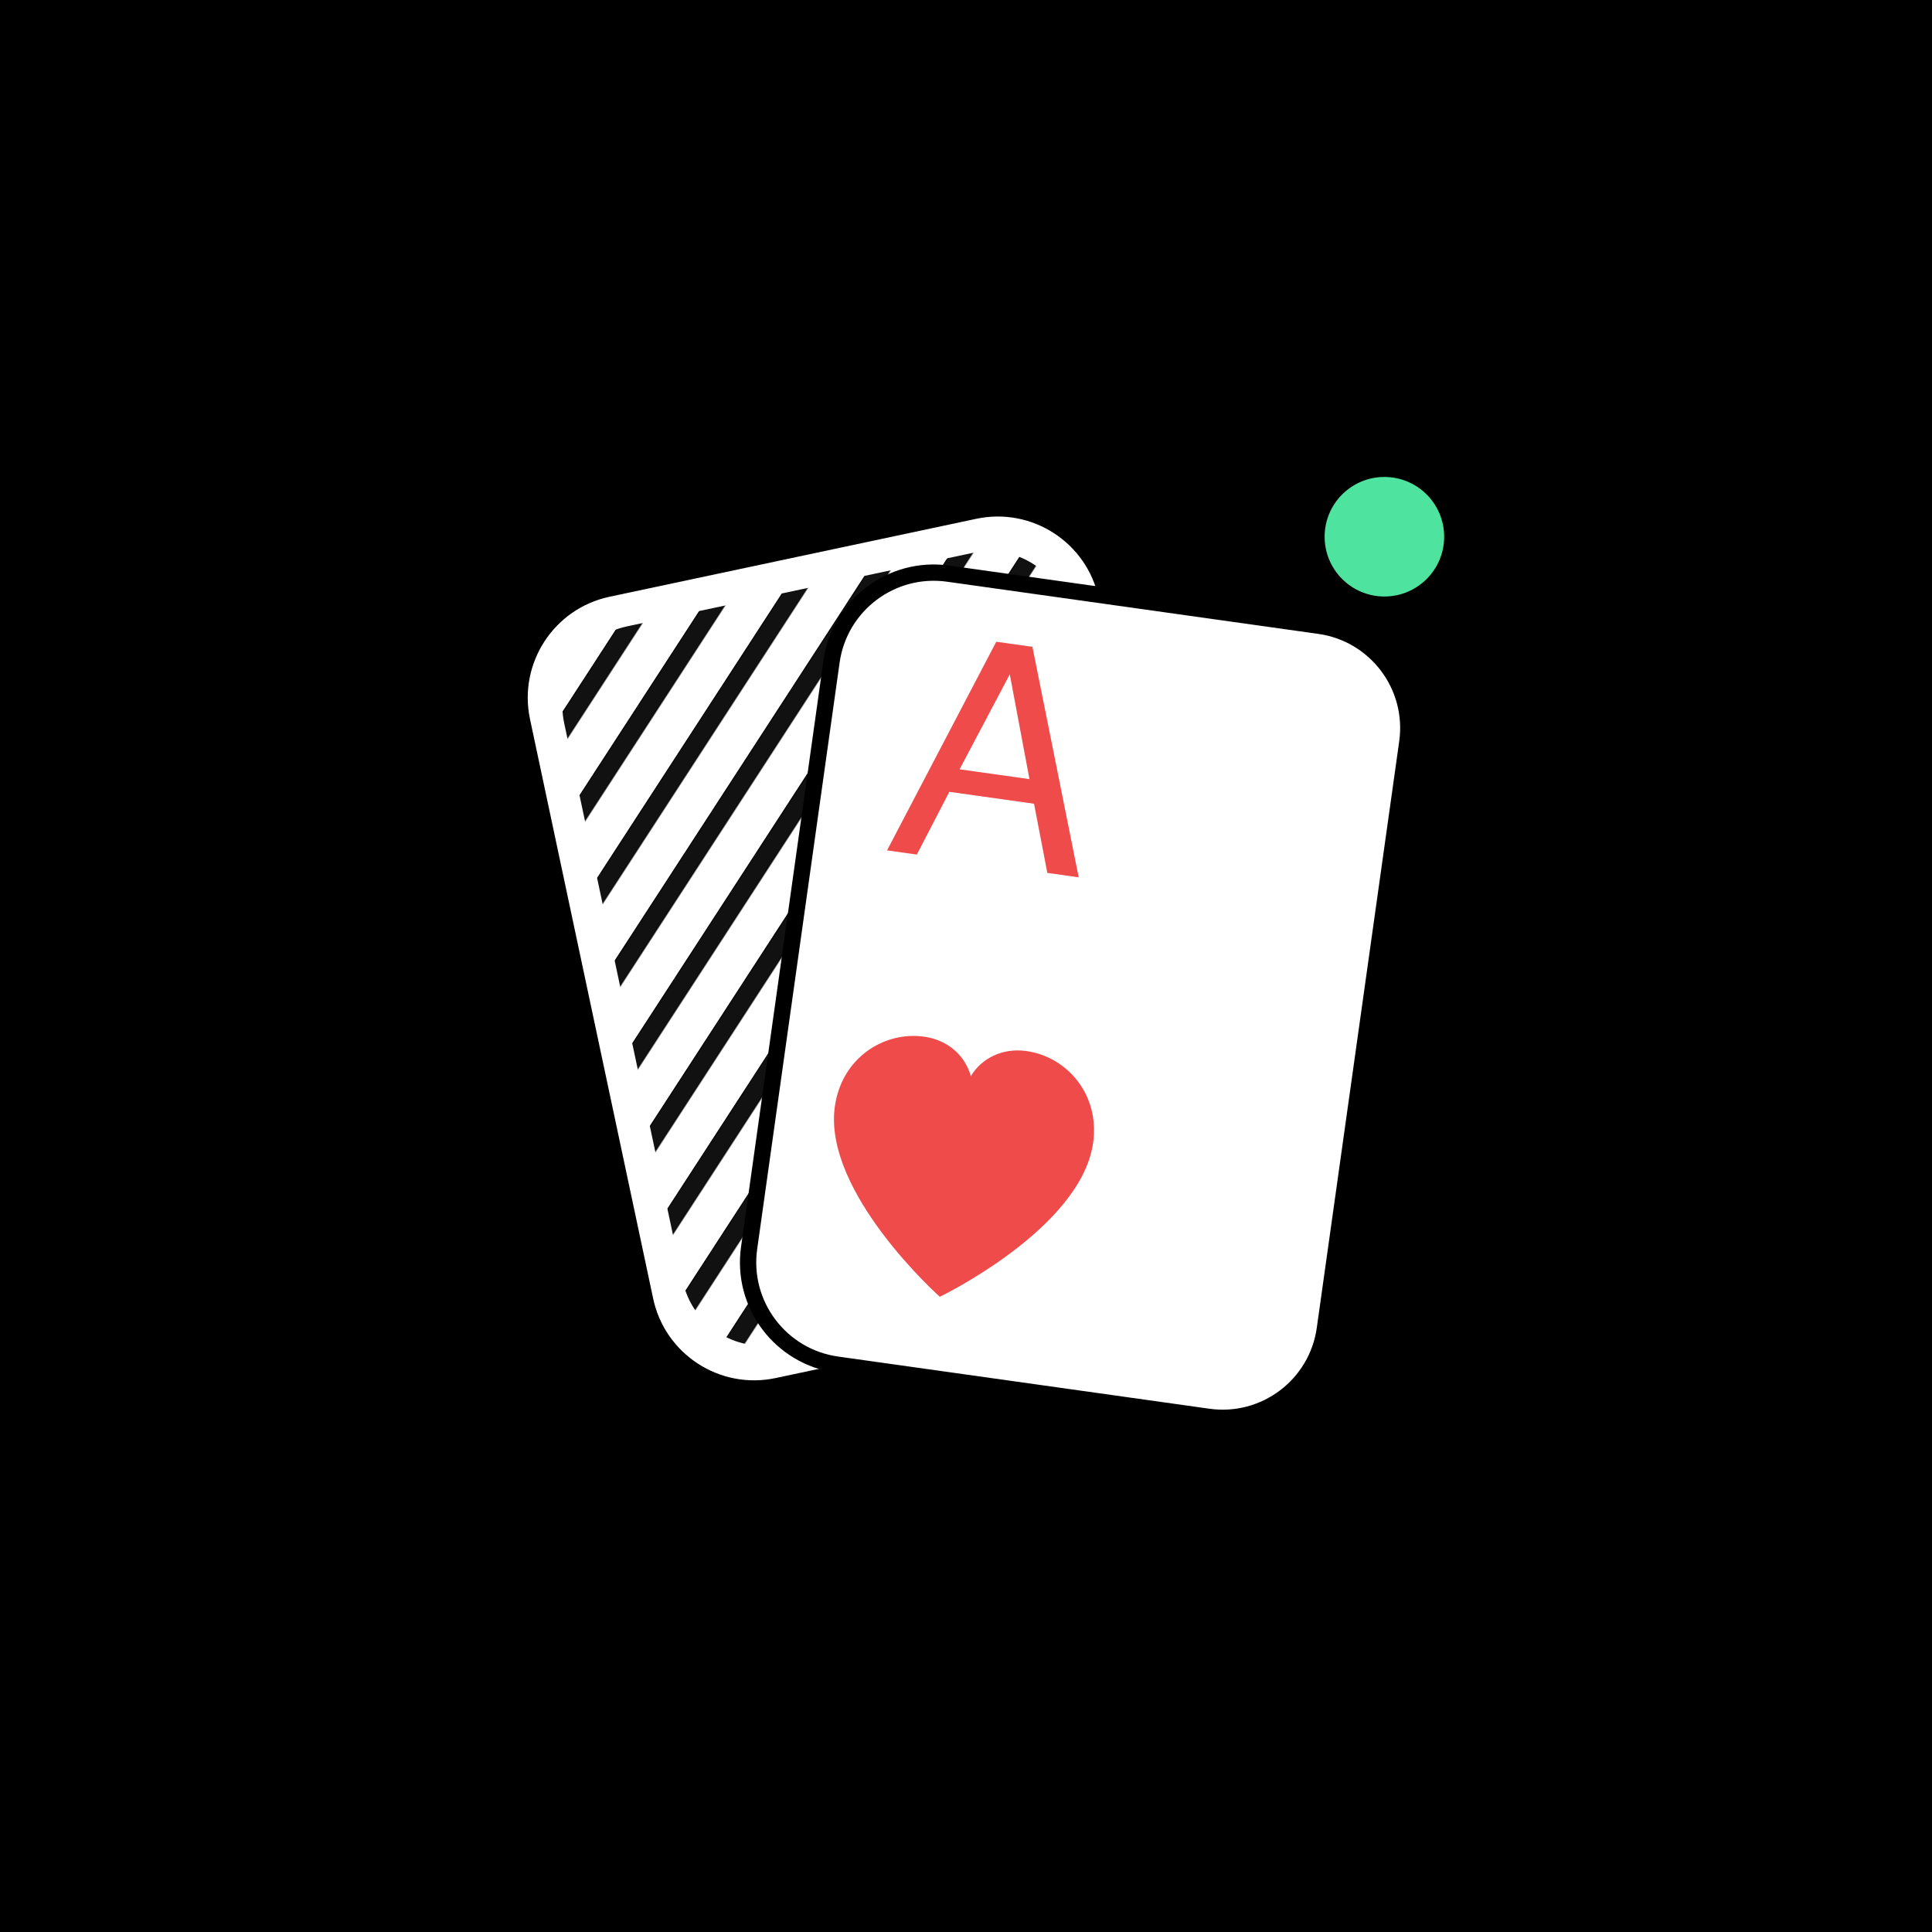
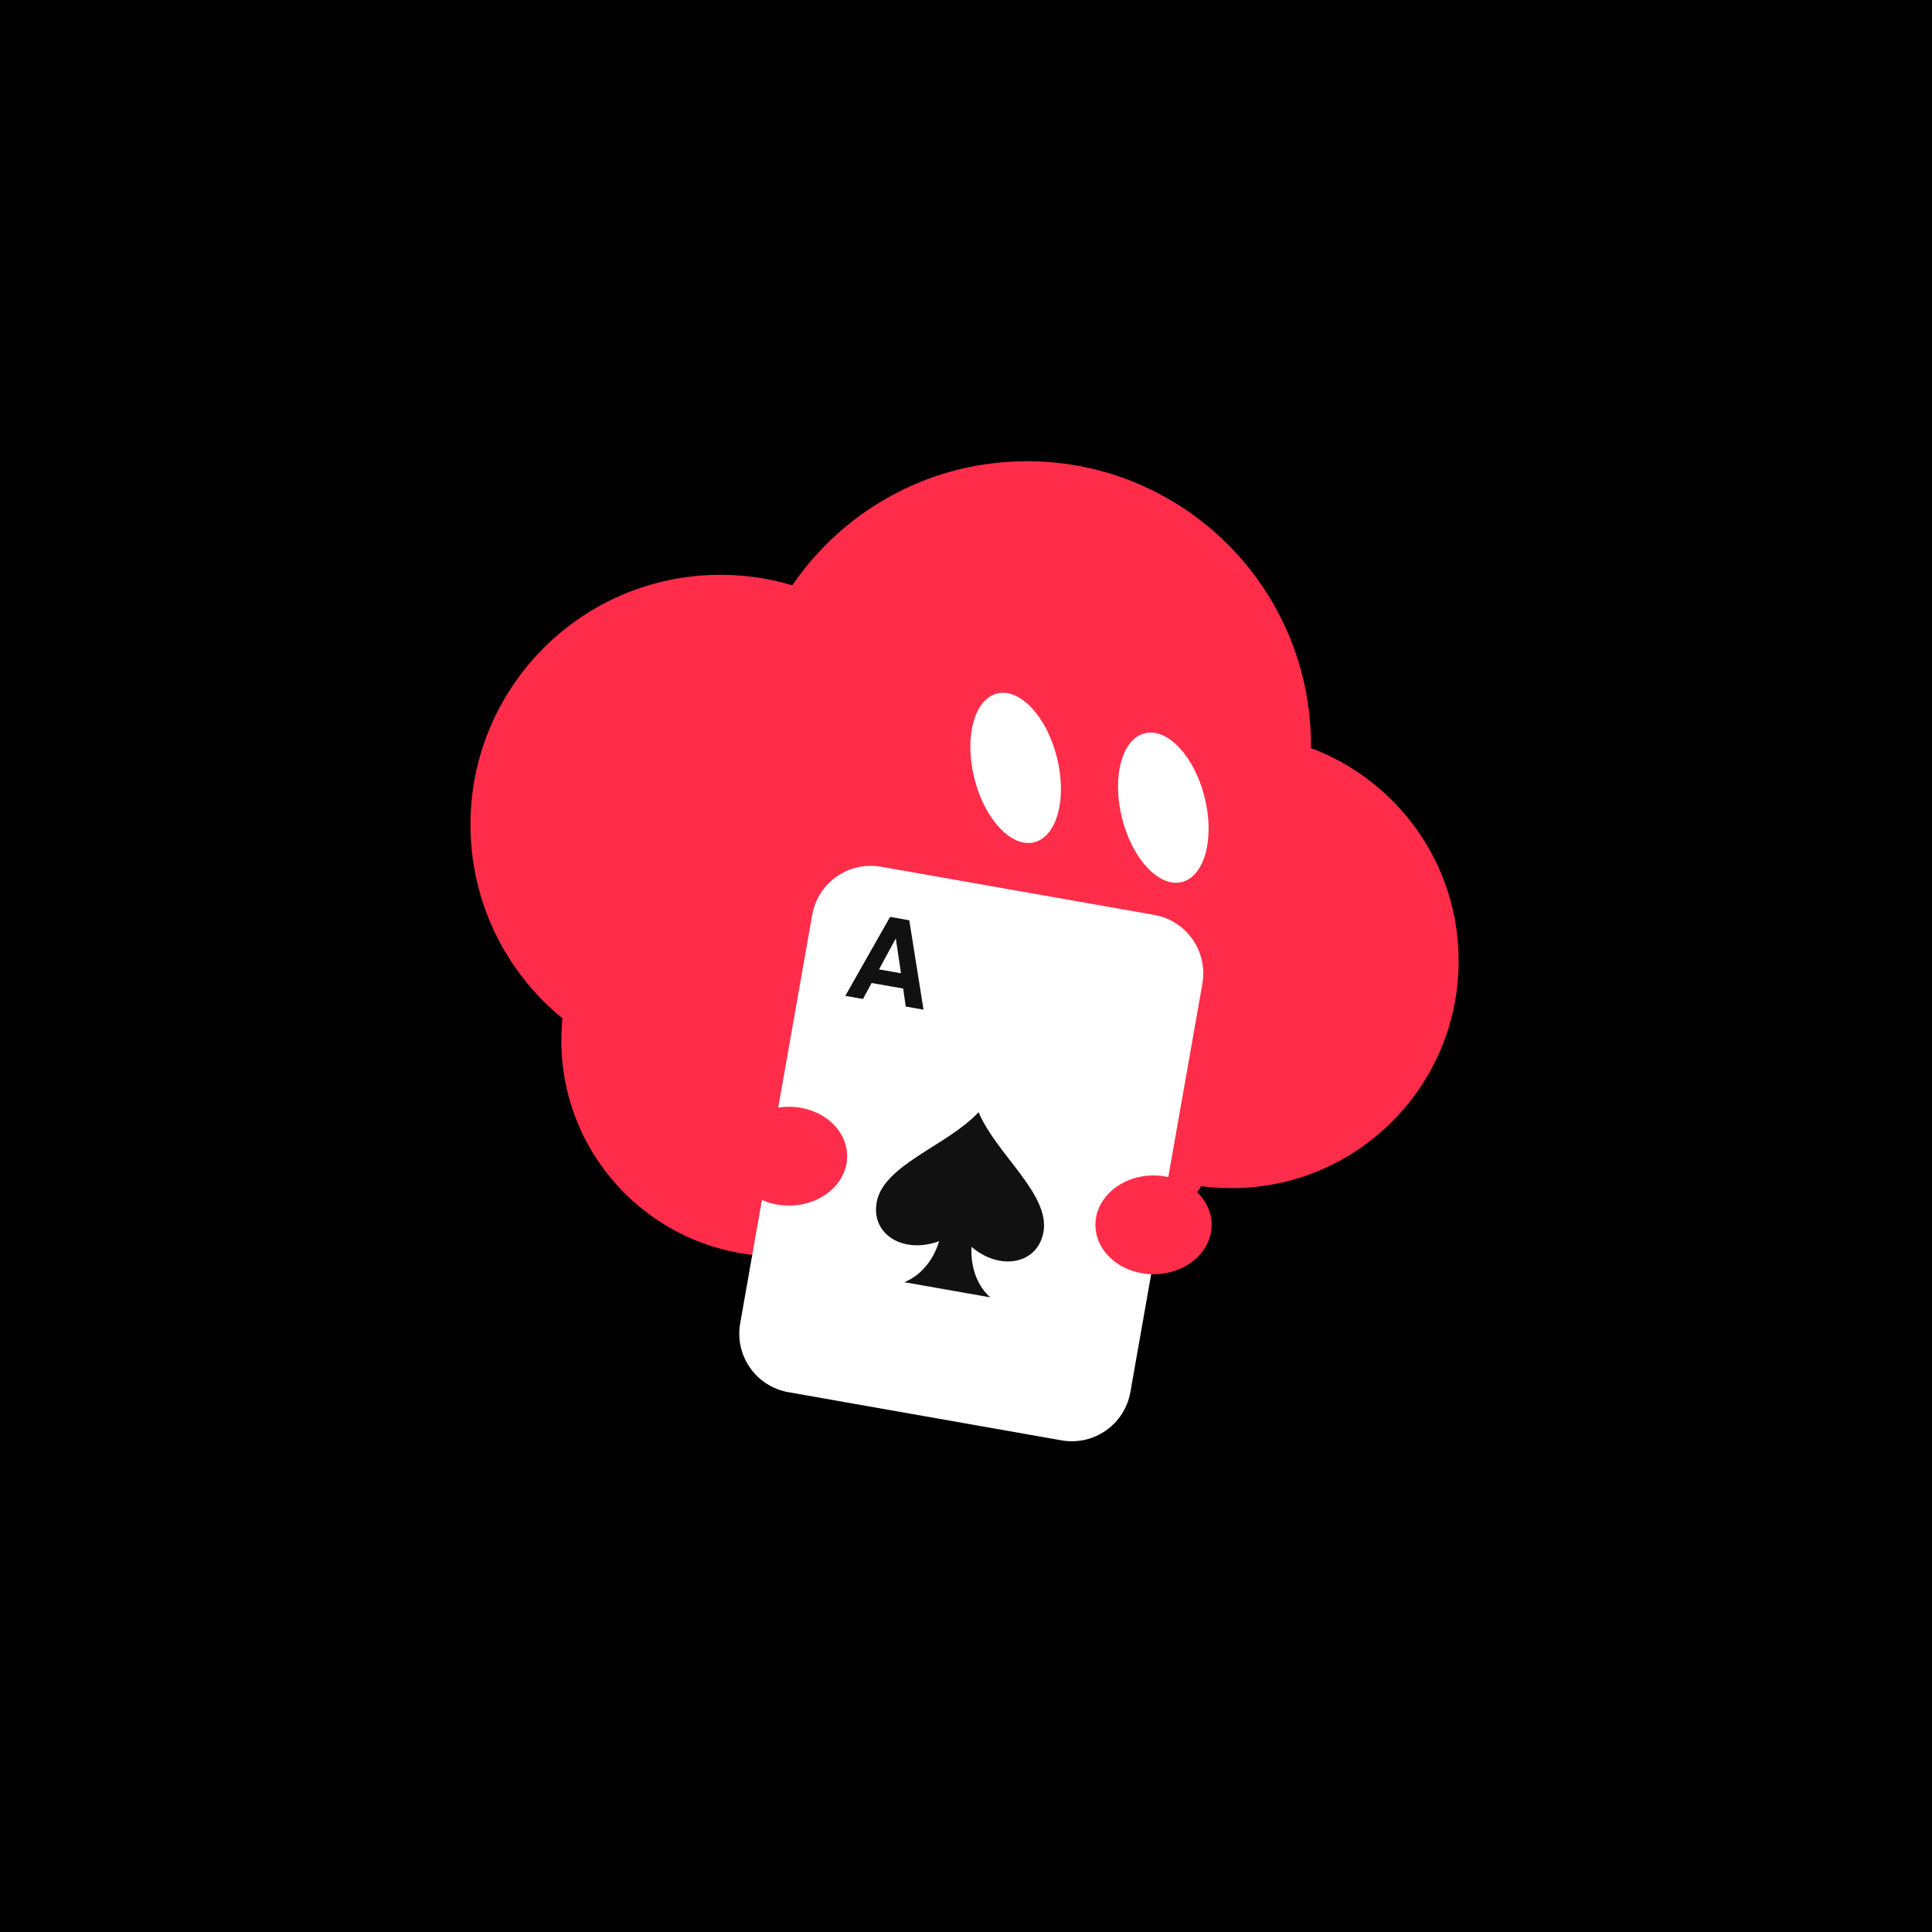
- <svg xmlns="http://www.w3.org/2000/svg" viewBox="0 0 512 512">
+ <svg xmlns="http://www.w3.org/2000/svg" viewBox="0 0 512 512" width="512" height="512">
+   <defs>
+     <pattern id="hatch" width="18" height="18" patternUnits="userSpaceOnUse" patternTransform="rotate(45)">
+       <rect width="18" height="18" fill="#d63a3a" />
+       <rect width="3.5" height="18" fill="rgba(255,255,255,.16)" />
+       <rect width="18" height="3.5" fill="rgba(255,255,255,.16)" />
+     </pattern>
+     <clipPath id="flat">
+       <rect x="-120" y="-120" width="240" height="160" />
+     </clipPath>
+   </defs>
  <rect width="512" height="512" fill="#000" />
-   <g id="art" transform="translate(256 256) scale(0.72) translate(-256 -270)">
-     <g transform="rotate(-12 256 280)">
-       <defs>
-         <pattern id="st" width="22" height="22" patternUnits="userSpaceOnUse" patternTransform="rotate(45)">
-           <rect width="22" height="22" fill="#fff" />
-           <rect width="7" height="22" fill="#111" />
-         </pattern>
-         <clipPath id="cb">
-           <rect x="132" y="122" width="190" height="270" rx="30" />
-         </clipPath>
-       </defs>
-       <rect x="120" y="110" width="214" height="294" rx="38" fill="#fff" />
-       <rect x="132" y="122" width="190" height="270" rx="30" fill="url(#st)" clip-path="url(#cb)" />
+   <g transform="translate(256 256) scale(0.7) translate(-259 -258)">
+     <g transform="translate(252 226) rotate(0) scale(2.15)">
+       <g fill="#000" />
+       <g fill="#FF2D4A">
+         <circle cx="-40" cy="-10" r="44" />
+         <circle cx="14" cy="-24" r="50" />
+         <circle cx="50" cy="14" r="40" />
+         <circle cx="-30" cy="28" r="38" />
+         <circle cx="10" cy="30" r="42" />
+         <circle cx="0" cy="4" r="48" />
+       </g>
+       <ellipse cx="12" cy="-20" rx="7.5" ry="13.5" transform="rotate(-14 12 -20)" fill="#fff" />
+       <ellipse cx="38" cy="-13" rx="7.5" ry="13.5" transform="rotate(-14 38 -13)" fill="#fff" />
    </g>
-     <g transform="rotate(8 256 280)">
-       <rect x="190" y="128" width="214" height="294" rx="38" fill="#fff" stroke="#000" stroke-width="6" />
-       <text x="218" y="232" font-family="Helvetica, Arial, sans-serif" font-size="112" font-weight="500" fill="#ef4b4b">A</text>
-       <path d="M262 392 C 262 392 214 360 214 328 C 214 310 228 298 243 298 C 252 298 259 303 262 310 C 265 303 272 298 281 298 C 296 298 310 310 310 328 C 310 360 262 392 262 392 Z" fill="#ef4b4b" />
+     <g transform="rotate(10 261.0 329.0)">
+       <rect x="186" y="228" width="150" height="202" rx="22.5" fill="#fff" />
+       <text x="202.5" y="278.5" font-family="Helvetica, Arial, sans-serif" font-size="44.44" font-weight="700" fill="#111">A</text>
+       <path d="M0,-62 C18,-34 62,-12 62,16 C62,40 36,50 12,36 C14,52 22,64 32,70 L-32,70 C-22,64 -14,52 -12,36 C-36,50 -62,40 -62,16 C-62,-12 -18,-34 0,-62 Z" fill="#111" transform="translate(261.0 345.16) scale(0.5172414)" />
    </g>
-     <circle cx="410" cy="112" r="22" fill="#4fe3a0" />
+     <ellipse cx="192" cy="330" rx="22" ry="18.7" fill="#FF2D4A" />
+     <ellipse cx="330" cy="356" rx="22" ry="18.7" fill="#FF2D4A" />
  </g>
</svg>
